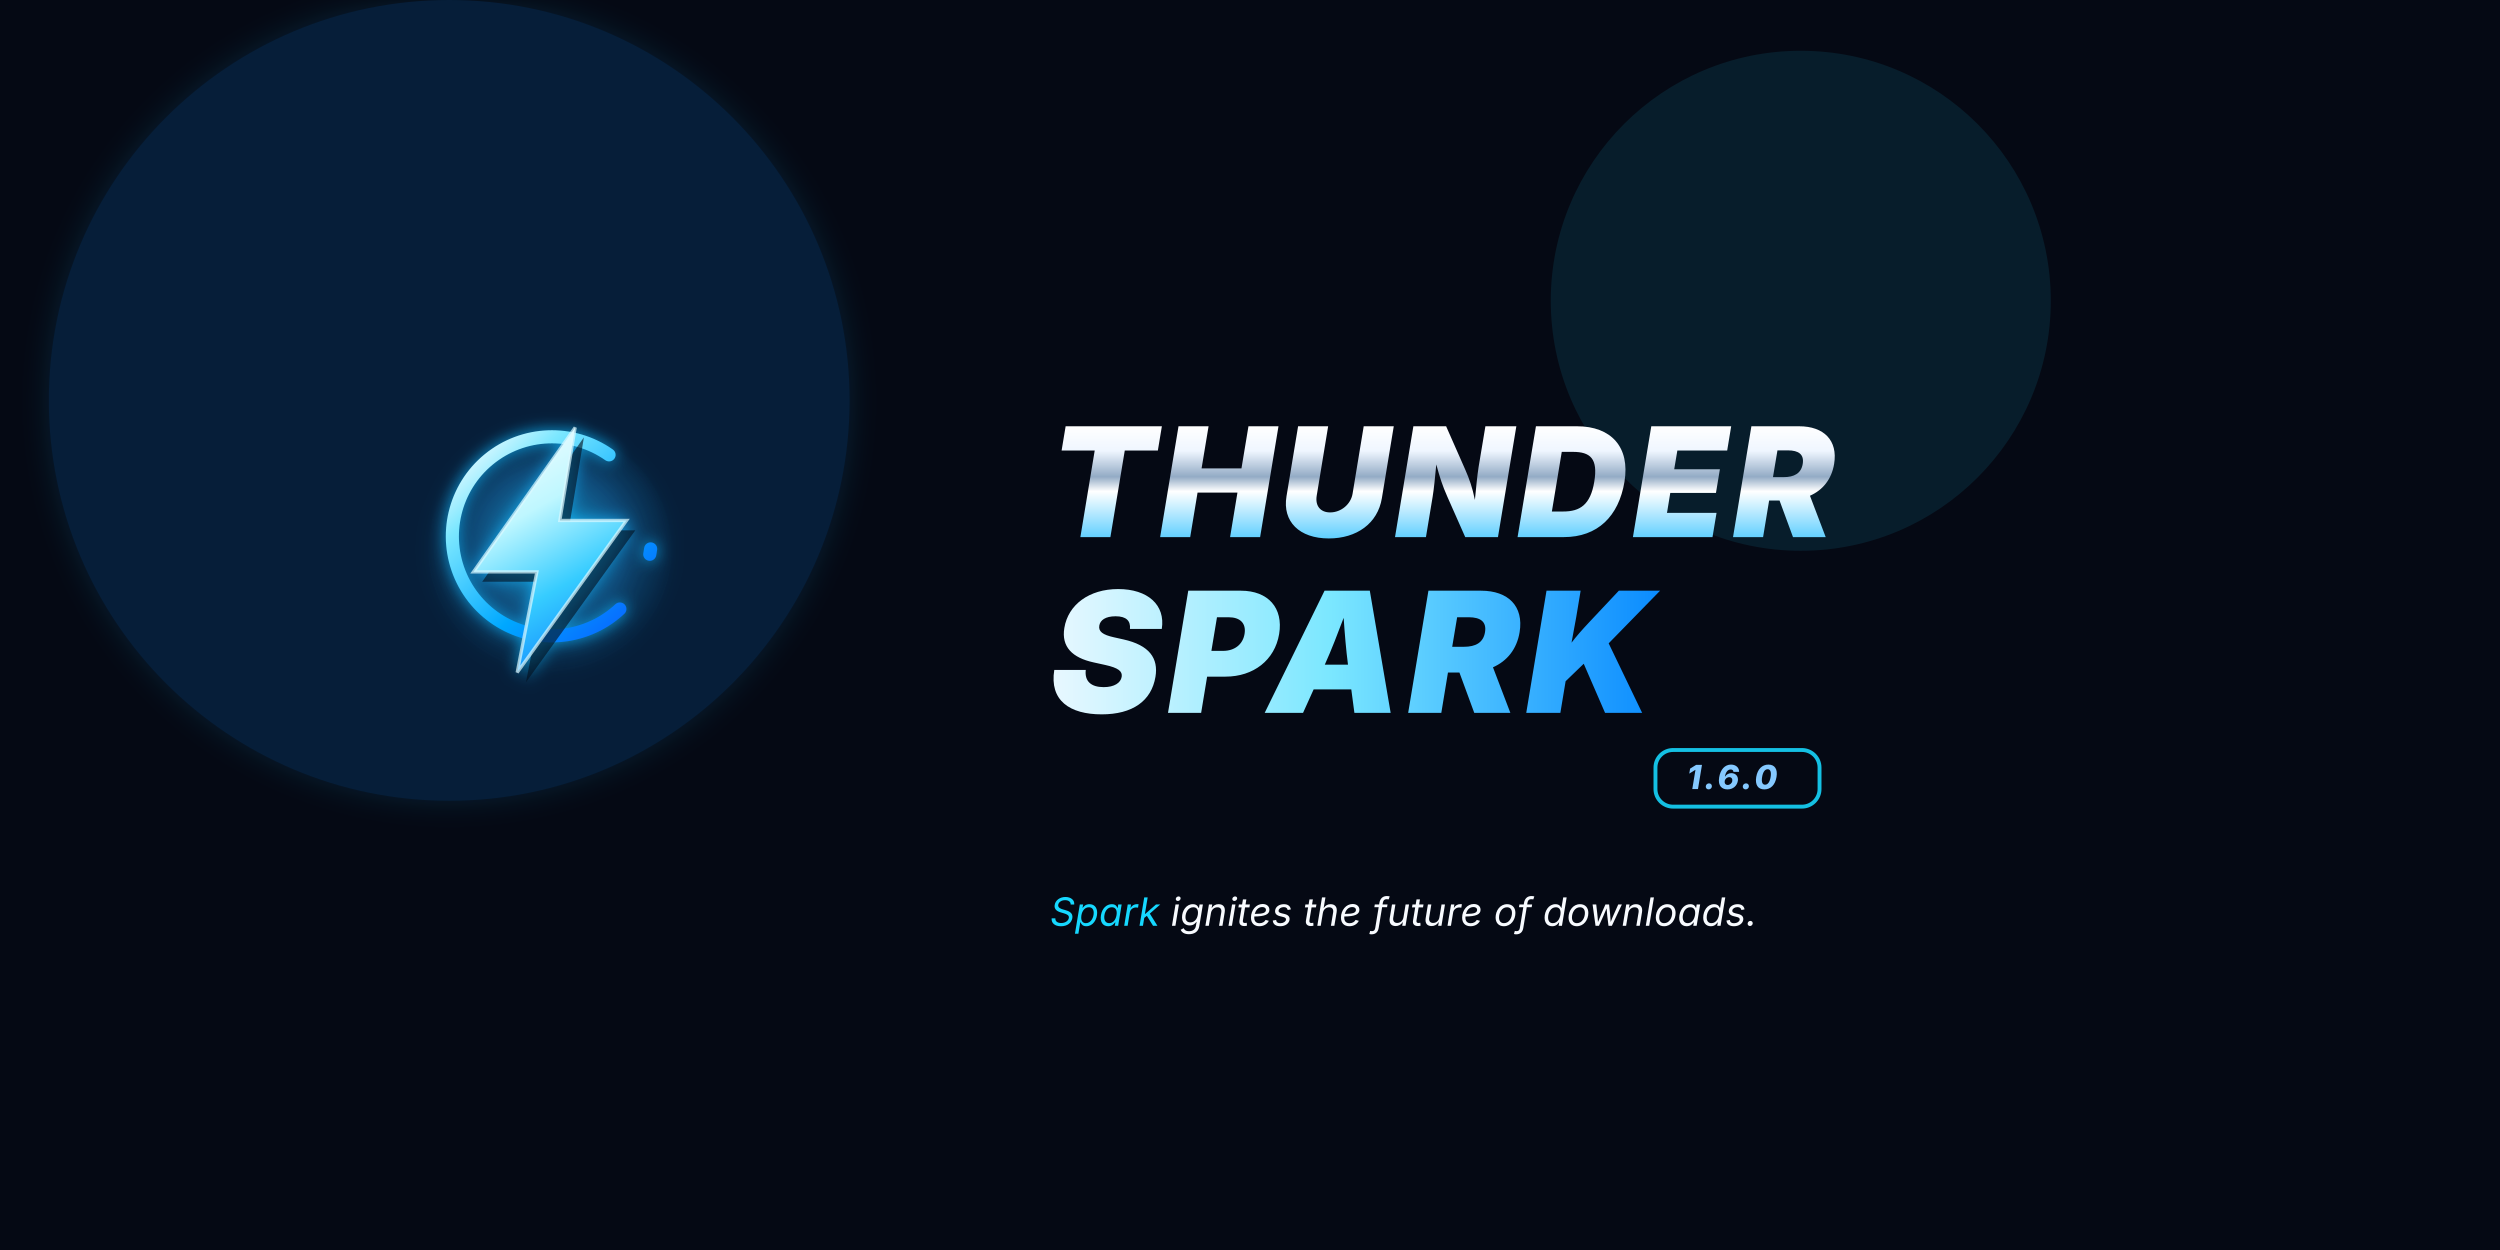
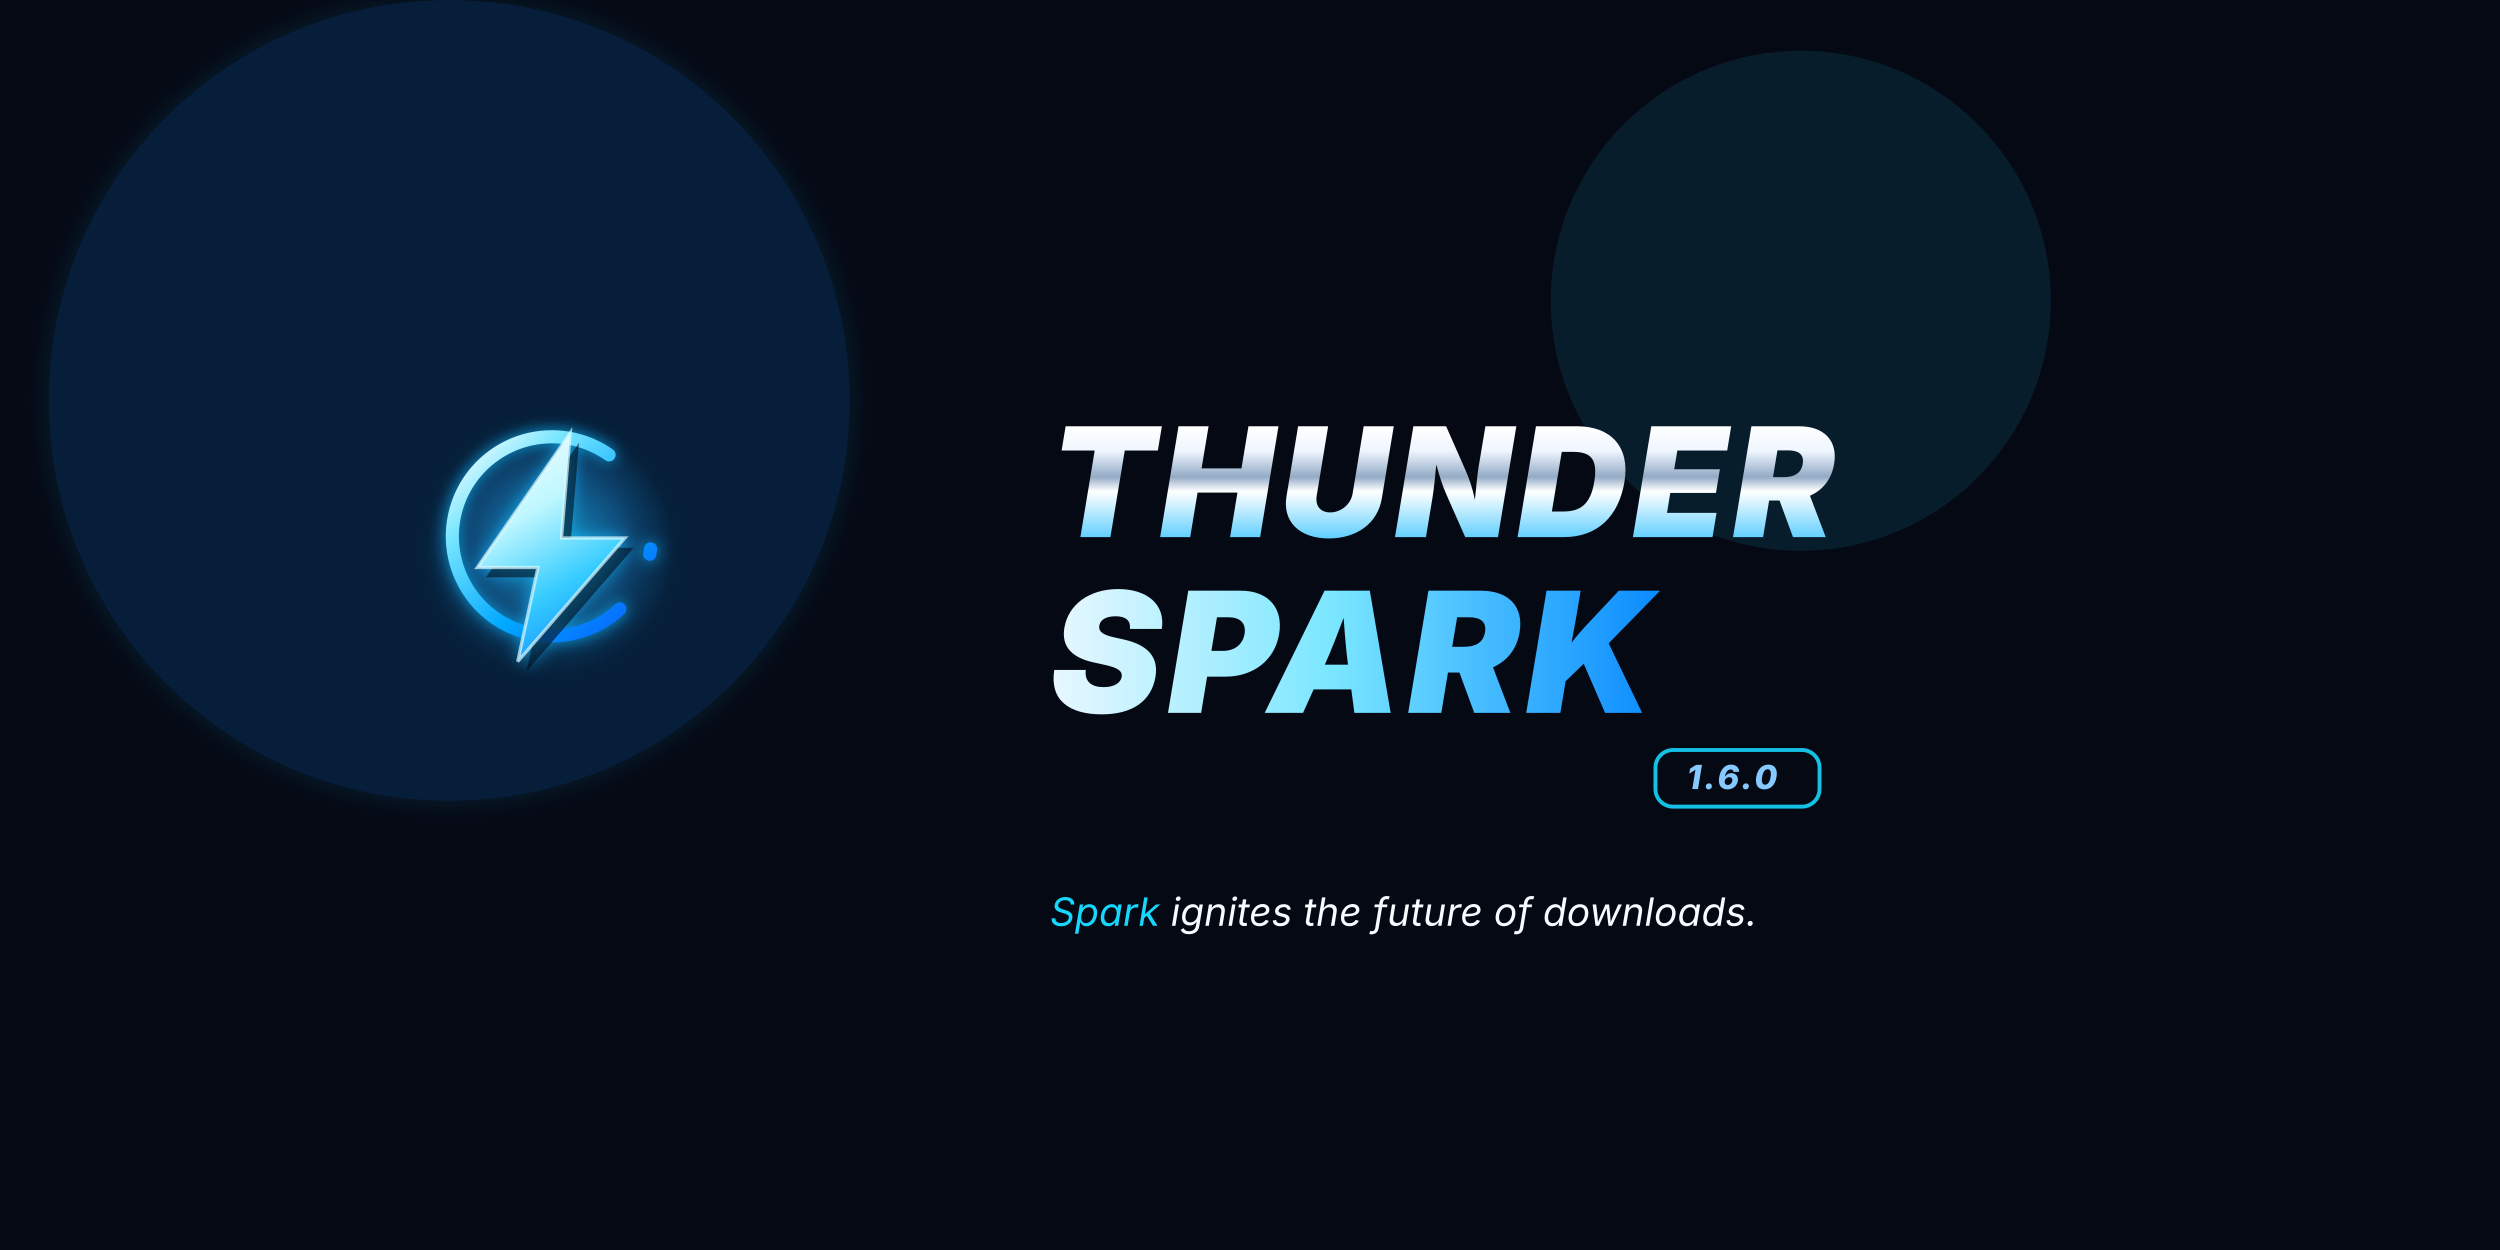
<svg xmlns="http://www.w3.org/2000/svg" width="1280" height="640" viewBox="0 0 1280 640" role="img" aria-labelledby="title">
  <defs>
    <filter id="githubbannertemplate-glow" x="-80%" y="-80%" width="260%" height="260%" color-interpolation-filters="sRGB">
      <feGaussianBlur stdDeviation="7" result="blur" />
      <feColorMatrix in="blur" type="matrix" values="0 0 0 0 0.05 0 0 0 0 0.73 0 0 0 0 1 0 0 0 .85 0" result="cyan" />
      <feMerge>
        <feMergeNode in="cyan" />
        <feMergeNode in="SourceGraphic" />
      </feMerge>
    </filter>
    <linearGradient id="githubbannertemplate-bolt" x1="62" y1="18" x2="184" y2="232" gradientUnits="userSpaceOnUse">
      <stop offset="0" stop-color="#FFFFFF" />
      <stop offset=".36" stop-color="#BFF7FF" />
      <stop offset=".66" stop-color="#36CCFF" />
      <stop offset="1" stop-color="#087BFF" />
    </linearGradient>
    <linearGradient id="githubbannertemplate-ring" x1="40" y1="34" x2="216" y2="224" gradientUnits="userSpaceOnUse">
      <stop offset="0" stop-color="#FFFFFF" />
      <stop offset=".22" stop-color="#7BE7FF" />
      <stop offset=".58" stop-color="#00A8FF" />
      <stop offset="1" stop-color="#0B4DFF" />
    </linearGradient>
    <linearGradient id="githubbannertemplate-metal" x1="0" y1="0" x2="0" y2="1">
      <stop offset="0" stop-color="#FFFFFF" />
      <stop offset=".22" stop-color="#EFF6FF" />
      <stop offset=".45" stop-color="#93ABC5" />
      <stop offset=".58" stop-color="#FFFFFF" />
      <stop offset="1" stop-color="#5FCFFF" />
    </linearGradient>
    <linearGradient id="githubbannertemplate-spark" x1="0" y1="0" x2="1" y2="0">
      <stop offset="0" stop-color="#EAF8FF" />
      <stop offset=".46" stop-color="#7BE7FF" />
      <stop offset="1" stop-color="#0A8BFF" />
    </linearGradient>
    <radialGradient id="githubbannertemplate-aura" cx="50%" cy="48%" r="58%">
      <stop offset="0" stop-color="#16D8FF" stop-opacity=".5" />
      <stop offset=".55" stop-color="#2D9CFF" stop-opacity=".18" />
      <stop offset="1" stop-color="#040813" stop-opacity="0" />
    </radialGradient>
    <style>@font-face{font-family:Orbitron;src:url('../../../src/assets/webfonts/orbitron/orbitron-latin-900-normal.woff2') format('woff2');font-weight:900;font-style:normal;font-display:swap}.word{font-family:Orbitron,Inter,'Segoe UI',sans-serif;font-weight:900;font-style:italic;letter-spacing:.035em}.tag{font-family:Orbitron,Inter,'Segoe UI',sans-serif;font-weight:800;font-style:italic;letter-spacing:.08em}</style>
  </defs>
  <rect width="1280" height="640" fill="#050914" />
  <circle cx="230" cy="205" r="205" fill="#0A8BFF" opacity=".16" filter="url(#githubbannertemplate-glow)" />
  <circle cx="922" cy="154" r="128" fill="#16D8FF" opacity=".1" />
  <g transform="translate(209.92 209.92) scale(0.56)" filter="url(#githubbannertemplate-glow)">
    <circle cx="128" cy="128" r="111" fill="url(#githubbannertemplate-aura)" />
    <path d="M182 41a91 91 0 1 0 38 86" fill="none" stroke="url(#githubbannertemplate-ring)" stroke-width="12" stroke-linecap="round" stroke-dasharray="410 58" />
-     <path d="M151 16 58 148h58l-18 92 100-139h-61z" fill="#03101F" opacity=".62" transform="translate(8 9)" />
-     <path d="M151 16 58 148h58l-18 92 100-139h-61z" fill="url(#githubbannertemplate-bolt)" />
-     <path d="M151 16 58 148h58l-18 92 100-139h-61z" fill="none" stroke="#DDF9FF" stroke-width="3" opacity=".7" />
+     <path d="M146.5 21 61.5 144h55.5l-18.5 86 98-113h-58z" fill="#03101F" opacity=".62" transform="translate(8 9)" />
+     <path d="M146.5 21 61.5 144h55.5l-18.5 86 98-113h-58z" fill="url(#githubbannertemplate-bolt)" />
+     <path d="M146.5 21 61.5 144h55.5l-18.5 86 98-113h-58z" fill="none" stroke="#DDF9FF" stroke-width="3" opacity=".7" />
  </g>
  <text class="word" x="537.6" y="275" fill="url(#githubbannertemplate-metal)" font-size="78">THUNDER</text>
  <text class="word" x="537.6" y="365" fill="url(#githubbannertemplate-spark)" font-size="86">SPARK</text>
  <rect x="847.6" y="384" width="84" height="29" rx="9" fill="none" stroke="#16D8FF" stroke-width="2" opacity=".88" />
  <text class="tag" x="863.6" y="404" fill="#85C9FF" font-size="17">1.6.0</text>
  <text x="537.6" y="474" fill="#F8FBFF" font-family="Orbitron,Inter,'Segoe UI',sans-serif" font-size="20" font-style="italic">
    <tspan fill="#16D8FF">Spark</tspan> ignites the future of downloads.</text>
</svg>
